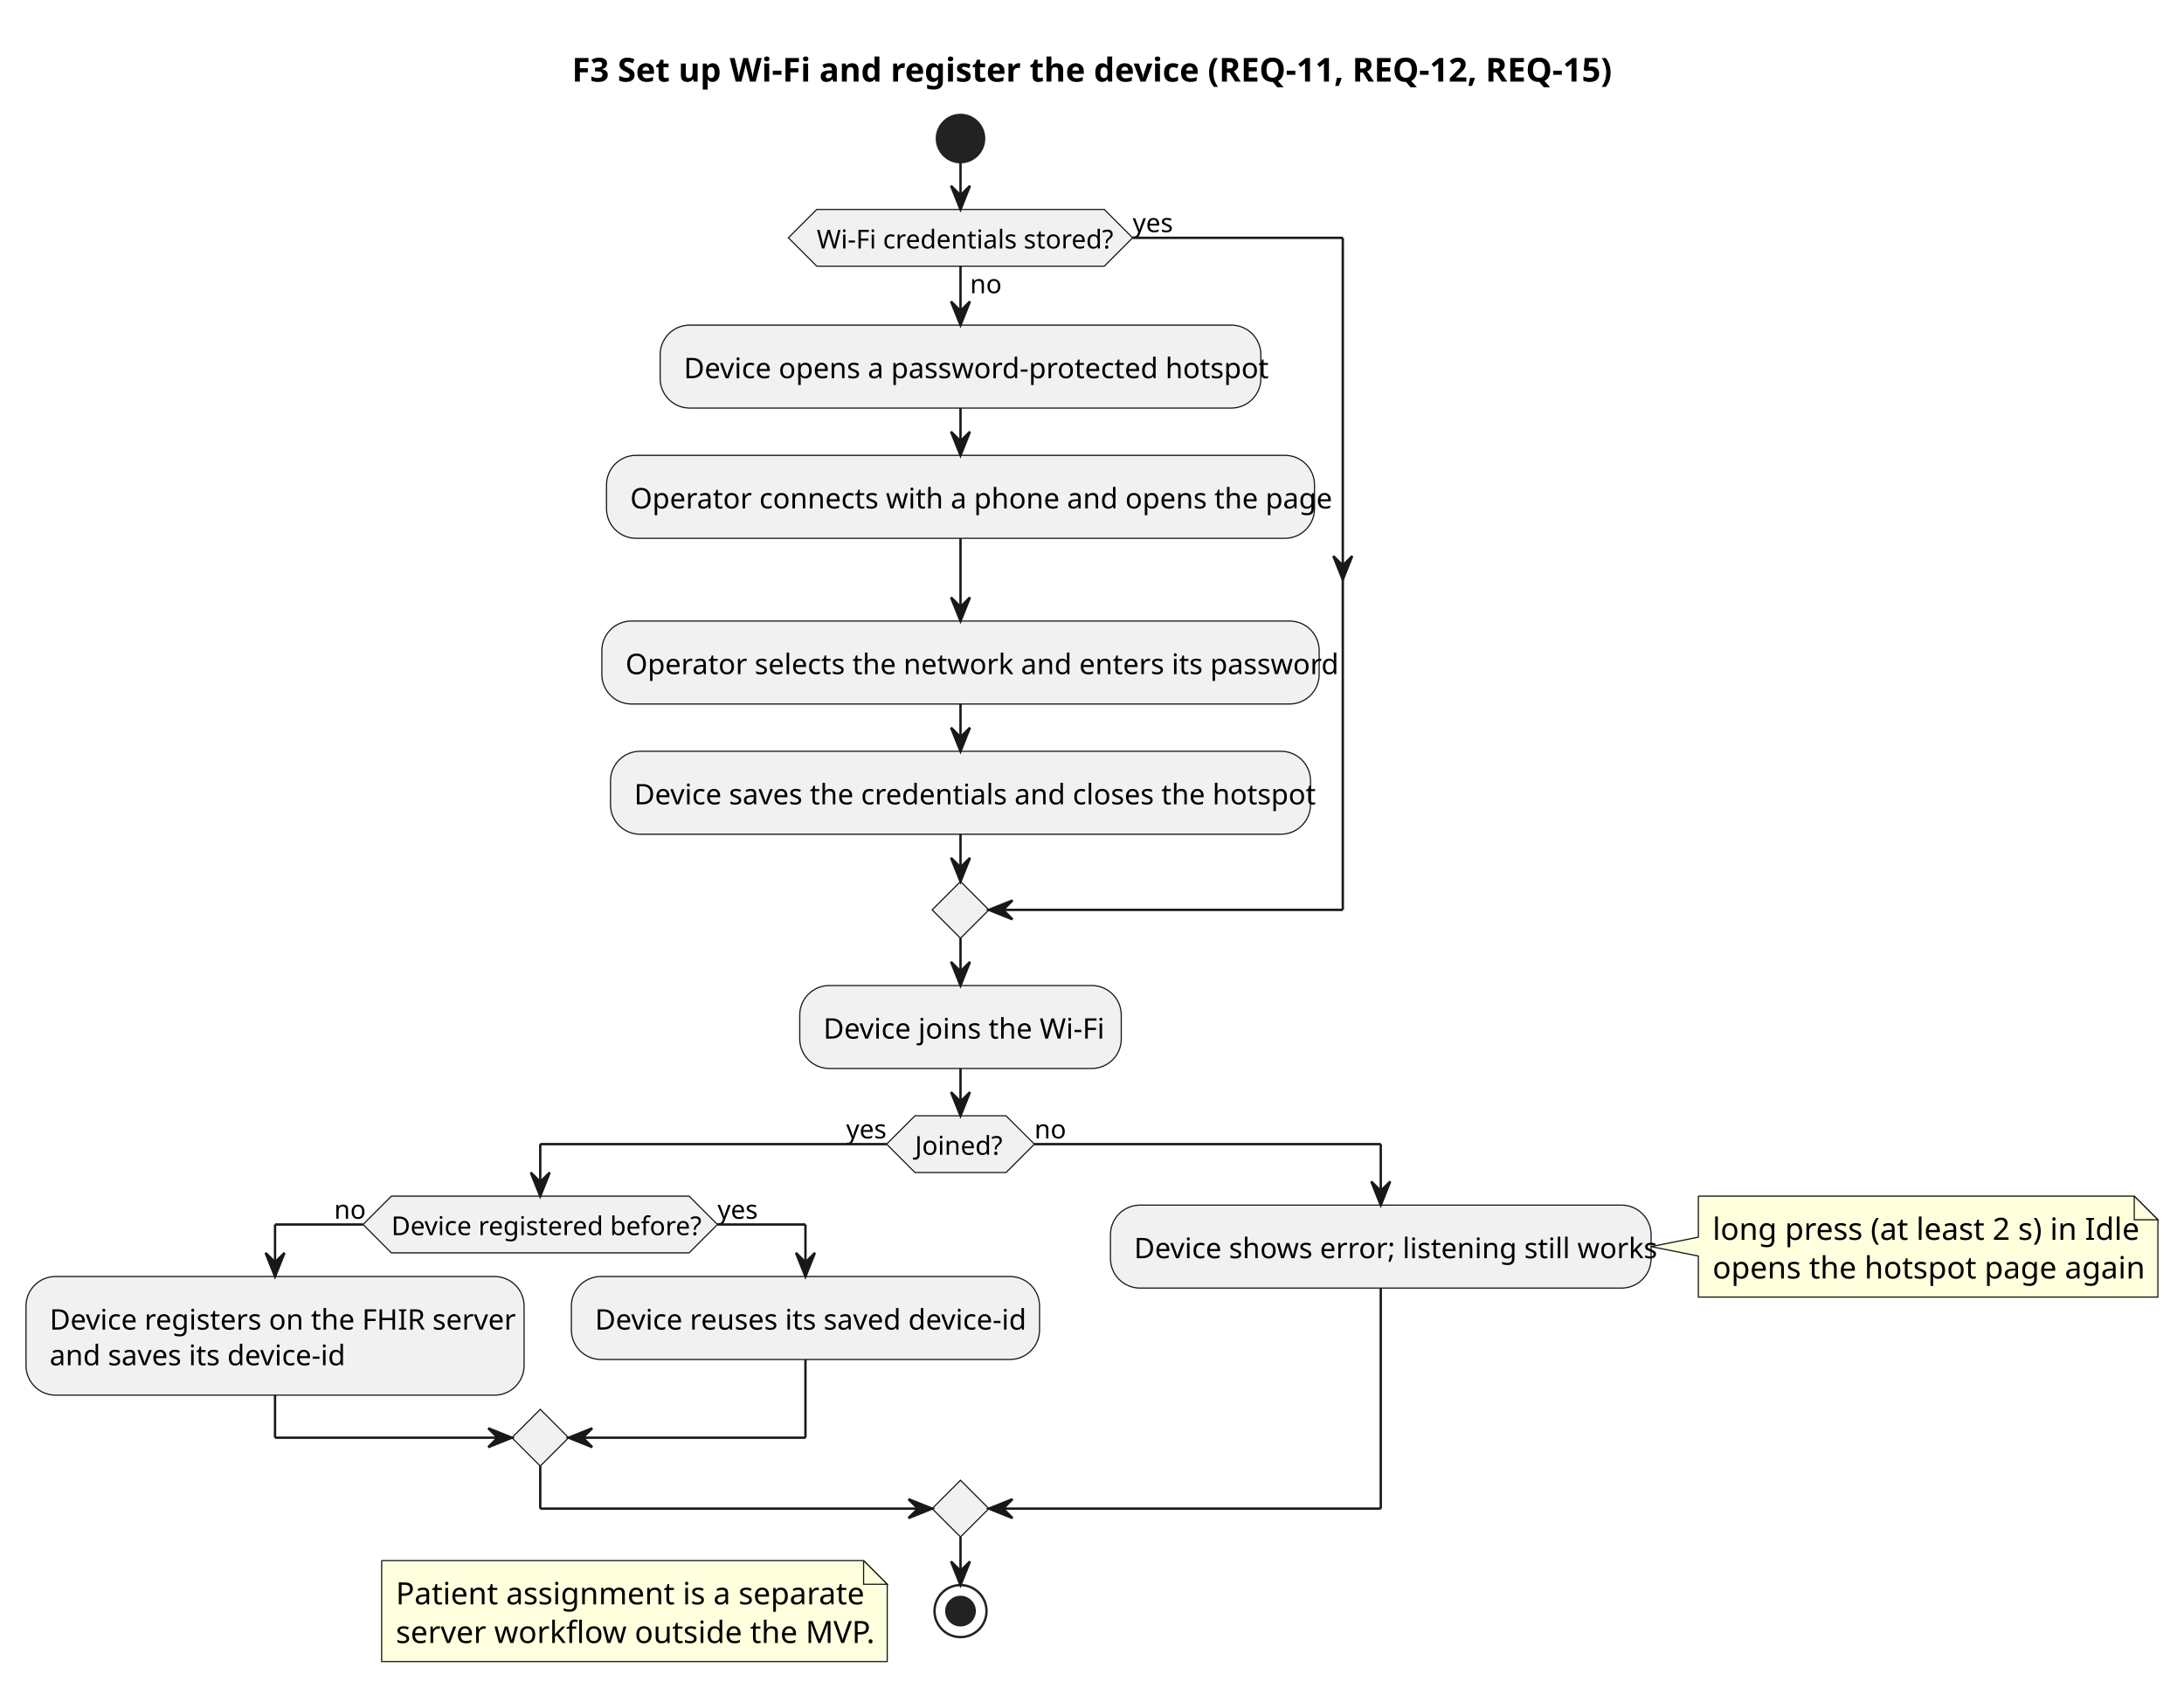
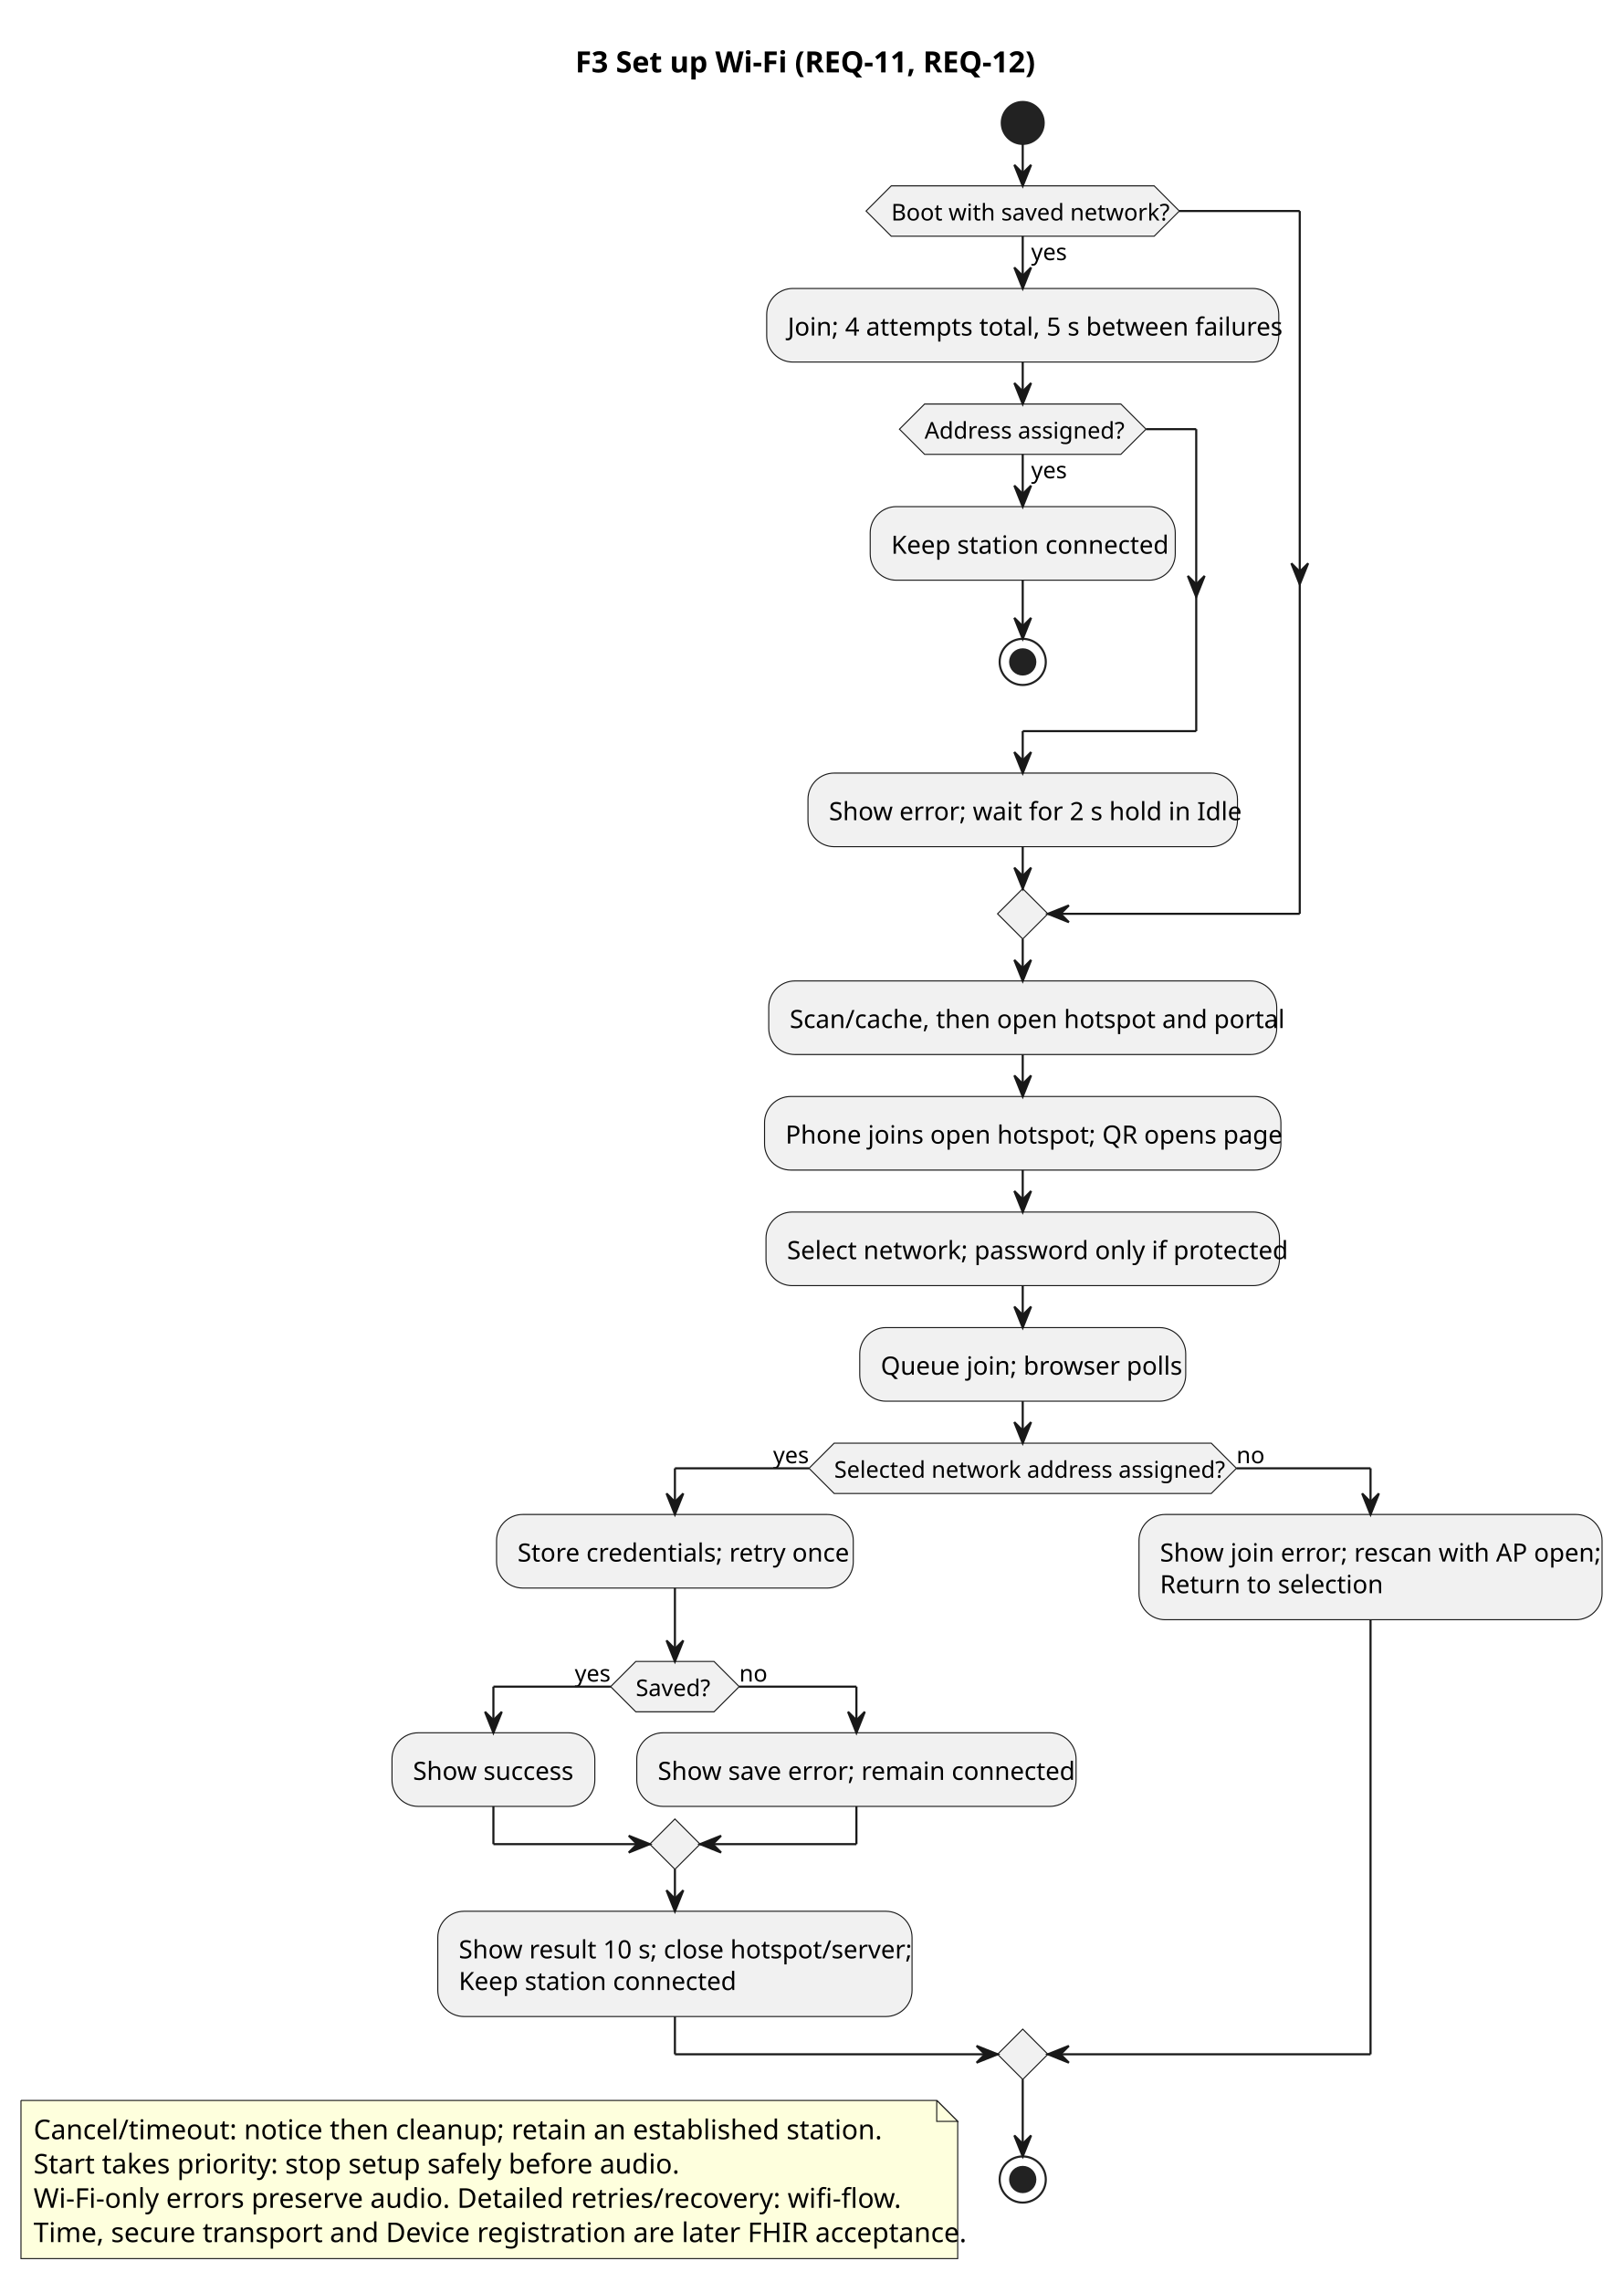
- <svg xmlns="http://www.w3.org/2000/svg" contentStyleType="text/css" data-diagram-type="ACTIVITY" height="714px" preserveAspectRatio="none" style="width:924px;height:714px;background:#FFFFFF;" version="1.1" viewBox="0 0 924 714" width="924px" zoomAndPan="magnify">
+ <svg xmlns="http://www.w3.org/2000/svg" contentStyleType="text/css" data-diagram-type="ACTIVITY" height="1088px" preserveAspectRatio="none" style="width:774px;height:1088px;background:#FFFFFF;" version="1.1" viewBox="0 0 774 1088" width="774px" zoomAndPan="magnify">
  <defs />
  <g>
    <g class="title" data-source-line="3">
-       <text fill="#000000" font-family="sans-serif" font-size="14" font-weight="bold" lengthAdjust="spacing" textLength="437.985" x="241.984" y="34.533">F3 Set up Wi-Fi and register the device (REQ-11, REQ-12, REQ-15)</text>
+       <text fill="#000000" font-family="sans-serif" font-size="14" font-weight="bold" lengthAdjust="spacing" textLength="223.241" x="274.264" y="34.533">F3 Set up Wi-Fi (REQ-11, REQ-12)</text>
    </g>
-     <ellipse cx="406.368" cy="58.609" fill="#222222" rx="10" ry="10" style="stroke:#222222;stroke-width:1;" />
-     <rect fill="#F1F1F1" height="35.094" rx="12.5" ry="12.5" style="stroke:#181818;stroke-width:0.5;" width="254.135" x="279.301" y="137.527" />
-     <text fill="#000000" font-family="sans-serif" font-size="12" lengthAdjust="spacing" textLength="234.135" x="289.301" y="159.984">Device opens a password-protected hotspot</text>
-     <rect fill="#F1F1F1" height="35.094" rx="12.5" ry="12.5" style="stroke:#181818;stroke-width:0.5;" width="299.533" x="256.602" y="192.621" />
-     <text fill="#000000" font-family="sans-serif" font-size="12" lengthAdjust="spacing" textLength="279.533" x="266.602" y="215.078">Operator connects with a phone and opens the page</text>
-     <rect fill="#F1F1F1" height="35.094" rx="12.5" ry="12.5" style="stroke:#181818;stroke-width:0.5;" width="303.471" x="254.633" y="262.715" />
-     <text fill="#000000" font-family="sans-serif" font-size="12" lengthAdjust="spacing" textLength="283.471" x="264.633" y="285.172">Operator selects the network and enters its password</text>
-     <rect fill="#F1F1F1" height="35.094" rx="12.5" ry="12.5" style="stroke:#181818;stroke-width:0.5;" width="296.158" x="258.289" y="317.809" />
-     <text fill="#000000" font-family="sans-serif" font-size="12" lengthAdjust="spacing" textLength="276.158" x="268.289" y="340.266">Device saves the credentials and closes the hotspot</text>
-     <polygon fill="#F1F1F1" points="345.543,88.609,467.193,88.609,479.193,100.609,467.193,112.609,345.543,112.609,333.543,100.609,345.543,88.609" style="stroke:#181818;stroke-width:0.5;" />
-     <text fill="#000000" font-family="sans-serif" font-size="11" lengthAdjust="spacing" textLength="12.235" x="410.368" y="124.028">no</text>
-     <text fill="#000000" font-family="sans-serif" font-size="11" lengthAdjust="spacing" textLength="121.65" x="345.543" y="105.11">Wi-Fi credentials stored?</text>
-     <text fill="#000000" font-family="sans-serif" font-size="11" lengthAdjust="spacing" textLength="17.118" x="479.193" y="98.192">yes</text>
-     <polygon fill="#F1F1F1" points="406.368,372.902,418.368,384.902,406.368,396.902,394.368,384.902,406.368,372.902" style="stroke:#181818;stroke-width:0.5;" />
-     <rect fill="#F1F1F1" height="35.094" rx="12.5" ry="12.5" style="stroke:#181818;stroke-width:0.5;" width="136.027" x="338.355" y="416.902" />
-     <text fill="#000000" font-family="sans-serif" font-size="12" lengthAdjust="spacing" textLength="116.027" x="348.355" y="439.359">Device joins the Wi-Fi</text>
-     <polygon fill="#F1F1F1" points="387.102,471.996,425.635,471.996,437.635,483.996,425.635,495.996,387.102,495.996,375.102,483.996,387.102,471.996" style="stroke:#181818;stroke-width:0.5;" />
-     <text fill="#000000" font-family="sans-serif" font-size="11" lengthAdjust="spacing" textLength="38.532" x="387.102" y="488.497">Joined?</text>
-     <text fill="#000000" font-family="sans-serif" font-size="11" lengthAdjust="spacing" textLength="17.118" x="357.985" y="481.579">yes</text>
-     <text fill="#000000" font-family="sans-serif" font-size="11" lengthAdjust="spacing" textLength="12.235" x="437.635" y="481.579">no</text>
-     <polygon fill="#F1F1F1" points="165.587,505.996,291.545,505.996,303.545,517.996,291.545,529.996,165.587,529.996,153.587,517.996,165.587,505.996" style="stroke:#181818;stroke-width:0.5;" />
-     <text fill="#000000" font-family="sans-serif" font-size="11" lengthAdjust="spacing" textLength="125.957" x="165.587" y="522.497">Device registered before?</text>
-     <text fill="#000000" font-family="sans-serif" font-size="11" lengthAdjust="spacing" textLength="12.235" x="141.352" y="515.579">no</text>
-     <text fill="#000000" font-family="sans-serif" font-size="11" lengthAdjust="spacing" textLength="17.118" x="303.545" y="515.579">yes</text>
-     <rect fill="#F1F1F1" height="50.188" rx="12.5" ry="12.5" style="stroke:#181818;stroke-width:0.5;" width="210.728" x="11" y="539.996" />
-     <text fill="#000000" font-family="sans-serif" font-size="12" lengthAdjust="spacing" textLength="190.728" x="21" y="562.453">Device registers on the FHIR server</text>
-     <text fill="#000000" font-family="sans-serif" font-size="12" lengthAdjust="spacing" textLength="121.394" x="21" y="577.547">and saves its device-id</text>
-     <rect fill="#F1F1F1" height="35.094" rx="12.5" ry="12.5" style="stroke:#181818;stroke-width:0.5;" width="198.078" x="241.728" y="539.996" />
-     <text fill="#000000" font-family="sans-serif" font-size="12" lengthAdjust="spacing" textLength="178.078" x="251.728" y="562.453">Device reuses its saved device-id</text>
-     <polygon fill="#F1F1F1" points="228.566,596.184,240.566,608.184,228.566,620.184,216.566,608.184,228.566,596.184" style="stroke:#181818;stroke-width:0.5;" />
-     <path d="M718.535,505.996 L718.535,523.348 L698.535,527.348 L718.535,531.348 L718.535,548.699 A0,0 0 0 0 718.535,548.699 L912.953,548.699 A0,0 0 0 0 912.953,548.699 L912.953,515.996 L902.953,505.996 L718.535,505.996 A0,0 0 0 0 718.535,505.996" fill="#FEFFDD" style="stroke:#181818;stroke-width:0.5;" />
-     <path d="M902.953,505.996 L902.953,515.996 L912.953,515.996 L902.953,505.996" fill="#FEFFDD" style="stroke:#181818;stroke-width:0.5;" />
-     <text fill="#000000" font-family="sans-serif" font-size="13" lengthAdjust="spacing" textLength="173.418" x="724.535" y="524.491">long press (at least 2 s) in Idle</text>
-     <text fill="#000000" font-family="sans-serif" font-size="13" lengthAdjust="spacing" textLength="171.31" x="724.535" y="540.843">opens the hotspot page again</text>
-     <rect fill="#F1F1F1" height="35.094" rx="12.5" ry="12.5" style="stroke:#181818;stroke-width:0.5;" width="228.728" x="469.807" y="509.801" />
-     <text fill="#000000" font-family="sans-serif" font-size="12" lengthAdjust="spacing" textLength="208.728" x="479.807" y="532.258">Device shows error; listening still works</text>
-     <polygon fill="#F1F1F1" points="406.368,626.184,418.368,638.184,406.368,650.184,394.368,638.184,406.368,626.184" style="stroke:#181818;stroke-width:0.5;" />
-     <path d="M161.463,660.184 L161.463,702.887 L375.368,702.887 L375.368,670.184 L365.368,660.184 L161.463,660.184" fill="#FEFFDD" style="stroke:#181818;stroke-width:0.5;" />
-     <path d="M365.368,660.184 L365.368,670.184 L375.368,670.184 L365.368,660.184" fill="#FEFFDD" style="stroke:#181818;stroke-width:0.5;" />
-     <text fill="#000000" font-family="sans-serif" font-size="13" lengthAdjust="spacing" textLength="188.608" x="167.463" y="678.679">Patient assignment is a separate</text>
-     <text fill="#000000" font-family="sans-serif" font-size="13" lengthAdjust="spacing" textLength="192.905" x="167.463" y="695.03">server workflow outside the MVP.</text>
-     <ellipse cx="406.368" cy="681.535" fill="none" rx="11" ry="11" style="stroke:#222222;stroke-width:1;" />
-     <ellipse cx="406.368" cy="681.535" fill="#222222" rx="6" ry="6" style="stroke:#222222;stroke-width:1;" />
-     <line style="stroke:#181818;stroke-width:1;" x1="406.368" x2="406.368" y1="172.621" y2="192.621" />
-     <polygon fill="#181818" points="402.368,182.621,406.368,192.621,410.368,182.621,406.368,186.621" style="stroke:#181818;stroke-width:1;" />
-     <line style="stroke:#181818;stroke-width:1;" x1="406.368" x2="406.368" y1="227.715" y2="262.715" />
-     <polygon fill="#181818" points="402.368,252.715,406.368,262.715,410.368,252.715,406.368,256.715" style="stroke:#181818;stroke-width:1;" />
-     <line style="stroke:#181818;stroke-width:1;" x1="406.368" x2="406.368" y1="297.809" y2="317.809" />
-     <polygon fill="#181818" points="402.368,307.809,406.368,317.809,410.368,307.809,406.368,311.809" style="stroke:#181818;stroke-width:1;" />
-     <line style="stroke:#181818;stroke-width:1;" x1="406.368" x2="406.368" y1="112.609" y2="137.527" />
-     <polygon fill="#181818" points="402.368,127.527,406.368,137.527,410.368,127.527,406.368,131.527" style="stroke:#181818;stroke-width:1;" />
-     <line style="stroke:#181818;stroke-width:1;" x1="479.193" x2="568.104" y1="100.609" y2="100.609" />
-     <polygon fill="#181818" points="564.104,235.215,568.104,245.215,572.104,235.215,568.104,239.215" style="stroke:#181818;stroke-width:1;" />
-     <line style="stroke:#181818;stroke-width:1;" x1="568.104" x2="568.104" y1="100.609" y2="384.902" />
-     <line style="stroke:#181818;stroke-width:1;" x1="568.104" x2="418.368" y1="384.902" y2="384.902" />
-     <polygon fill="#181818" points="428.368,380.902,418.368,384.902,428.368,388.902,424.368,384.902" style="stroke:#181818;stroke-width:1;" />
-     <line style="stroke:#181818;stroke-width:1;" x1="406.368" x2="406.368" y1="352.902" y2="372.902" />
-     <polygon fill="#181818" points="402.368,362.902,406.368,372.902,410.368,362.902,406.368,366.902" style="stroke:#181818;stroke-width:1;" />
-     <line style="stroke:#181818;stroke-width:1;" x1="406.368" x2="406.368" y1="68.609" y2="88.609" />
-     <polygon fill="#181818" points="402.368,78.609,406.368,88.609,410.368,78.609,406.368,82.609" style="stroke:#181818;stroke-width:1;" />
-     <line style="stroke:#181818;stroke-width:1;" x1="406.368" x2="406.368" y1="396.902" y2="416.902" />
-     <polygon fill="#181818" points="402.368,406.902,406.368,416.902,410.368,406.902,406.368,410.902" style="stroke:#181818;stroke-width:1;" />
-     <line style="stroke:#181818;stroke-width:1;" x1="153.587" x2="116.364" y1="517.996" y2="517.996" />
-     <line style="stroke:#181818;stroke-width:1;" x1="116.364" x2="116.364" y1="517.996" y2="539.996" />
-     <polygon fill="#181818" points="112.364,529.996,116.364,539.996,120.364,529.996,116.364,533.996" style="stroke:#181818;stroke-width:1;" />
-     <line style="stroke:#181818;stroke-width:1;" x1="303.545" x2="340.768" y1="517.996" y2="517.996" />
-     <line style="stroke:#181818;stroke-width:1;" x1="340.768" x2="340.768" y1="517.996" y2="539.996" />
-     <polygon fill="#181818" points="336.768,529.996,340.768,539.996,344.768,529.996,340.768,533.996" style="stroke:#181818;stroke-width:1;" />
-     <line style="stroke:#181818;stroke-width:1;" x1="116.364" x2="116.364" y1="590.184" y2="608.184" />
-     <line style="stroke:#181818;stroke-width:1;" x1="116.364" x2="216.566" y1="608.184" y2="608.184" />
-     <polygon fill="#181818" points="206.566,604.184,216.566,608.184,206.566,612.184,210.566,608.184" style="stroke:#181818;stroke-width:1;" />
-     <line style="stroke:#181818;stroke-width:1;" x1="340.768" x2="340.768" y1="575.09" y2="608.184" />
-     <line style="stroke:#181818;stroke-width:1;" x1="340.768" x2="240.566" y1="608.184" y2="608.184" />
-     <polygon fill="#181818" points="250.566,604.184,240.566,608.184,250.566,612.184,246.566,608.184" style="stroke:#181818;stroke-width:1;" />
-     <line style="stroke:#181818;stroke-width:1;" x1="375.102" x2="228.566" y1="483.996" y2="483.996" />
-     <line style="stroke:#181818;stroke-width:1;" x1="228.566" x2="228.566" y1="483.996" y2="505.996" />
-     <polygon fill="#181818" points="224.566,495.996,228.566,505.996,232.566,495.996,228.566,499.996" style="stroke:#181818;stroke-width:1;" />
-     <line style="stroke:#181818;stroke-width:1;" x1="437.635" x2="584.171" y1="483.996" y2="483.996" />
-     <line style="stroke:#181818;stroke-width:1;" x1="584.171" x2="584.171" y1="483.996" y2="509.801" />
-     <polygon fill="#181818" points="580.171,499.801,584.171,509.801,588.171,499.801,584.171,503.801" style="stroke:#181818;stroke-width:1;" />
-     <line style="stroke:#181818;stroke-width:1;" x1="228.566" x2="228.566" y1="620.184" y2="638.184" />
-     <line style="stroke:#181818;stroke-width:1;" x1="228.566" x2="394.368" y1="638.184" y2="638.184" />
-     <polygon fill="#181818" points="384.368,634.184,394.368,638.184,384.368,642.184,388.368,638.184" style="stroke:#181818;stroke-width:1;" />
-     <line style="stroke:#181818;stroke-width:1;" x1="584.171" x2="584.171" y1="544.894" y2="638.184" />
-     <line style="stroke:#181818;stroke-width:1;" x1="584.171" x2="418.368" y1="638.184" y2="638.184" />
-     <polygon fill="#181818" points="428.368,634.184,418.368,638.184,428.368,642.184,424.368,638.184" style="stroke:#181818;stroke-width:1;" />
-     <line style="stroke:#181818;stroke-width:1;" x1="406.368" x2="406.368" y1="451.996" y2="471.996" />
-     <polygon fill="#181818" points="402.368,461.996,406.368,471.996,410.368,461.996,406.368,465.996" style="stroke:#181818;stroke-width:1;" />
-     <line style="stroke:#181818;stroke-width:1;" x1="406.368" x2="406.368" y1="650.184" y2="670.535" />
-     <polygon fill="#181818" points="402.368,660.535,406.368,670.535,410.368,660.535,406.368,664.535" style="stroke:#181818;stroke-width:1;" />
+     <ellipse cx="487.572" cy="58.609" fill="#222222" rx="10" ry="10" style="stroke:#222222;stroke-width:1;" />
+     <rect fill="#F1F1F1" height="35.094" rx="12.5" ry="12.5" style="stroke:#181818;stroke-width:0.5;" width="244.121" x="365.512" y="137.527" />
+     <text fill="#000000" font-family="sans-serif" font-size="12" lengthAdjust="spacing" textLength="224.121" x="375.512" y="159.984">Join; 4 attempts total, 5 s between failures</text>
+     <rect fill="#F1F1F1" height="35.094" rx="12.5" ry="12.5" style="stroke:#181818;stroke-width:0.5;" width="145.426" x="414.859" y="241.539" />
+     <text fill="#000000" font-family="sans-serif" font-size="12" lengthAdjust="spacing" textLength="125.426" x="424.859" y="263.996">Keep station connected</text>
+     <ellipse cx="487.572" cy="315.586" fill="none" rx="11" ry="11" style="stroke:#222222;stroke-width:1;" />
+     <ellipse cx="487.572" cy="315.586" fill="#222222" rx="6" ry="6" style="stroke:#222222;stroke-width:1;" />
+     <polygon fill="#F1F1F1" points="440.793,192.621,534.352,192.621,546.352,204.621,534.352,216.621,440.793,216.621,428.793,204.621,440.793,192.621" style="stroke:#181818;stroke-width:0.5;" />
+     <text fill="#000000" font-family="sans-serif" font-size="11" lengthAdjust="spacing" textLength="17.118" x="491.572" y="228.04">yes</text>
+     <text fill="#000000" font-family="sans-serif" font-size="11" lengthAdjust="spacing" textLength="93.559" x="440.793" y="209.122">Address assigned?</text>
+     <rect fill="#F1F1F1" height="35.094" rx="12.5" ry="12.5" style="stroke:#181818;stroke-width:0.5;" width="204.752" x="385.196" y="368.586" />
+     <text fill="#000000" font-family="sans-serif" font-size="12" lengthAdjust="spacing" textLength="184.752" x="395.196" y="391.043">Show error; wait for 2 s hold in Idle</text>
+     <polygon fill="#F1F1F1" points="424.9,88.609,550.245,88.609,562.245,100.609,550.245,112.609,424.9,112.609,412.9,100.609,424.9,88.609" style="stroke:#181818;stroke-width:0.5;" />
+     <text fill="#000000" font-family="sans-serif" font-size="11" lengthAdjust="spacing" textLength="17.118" x="491.572" y="124.028">yes</text>
+     <text fill="#000000" font-family="sans-serif" font-size="11" lengthAdjust="spacing" textLength="125.345" x="424.9" y="105.11">Boot with saved network?</text>
+     <polygon fill="#F1F1F1" points="487.572,423.68,499.572,435.68,487.572,447.68,475.572,435.68,487.572,423.68" style="stroke:#181818;stroke-width:0.5;" />
+     <rect fill="#F1F1F1" height="35.094" rx="12.5" ry="12.5" style="stroke:#181818;stroke-width:0.5;" width="242.164" x="366.49" y="467.68" />
+     <text fill="#000000" font-family="sans-serif" font-size="12" lengthAdjust="spacing" textLength="222.164" x="376.49" y="490.137">Scan/cache, then open hotspot and portal</text>
+     <rect fill="#F1F1F1" height="35.094" rx="12.5" ry="12.5" style="stroke:#181818;stroke-width:0.5;" width="246.166" x="364.489" y="522.773" />
+     <text fill="#000000" font-family="sans-serif" font-size="12" lengthAdjust="spacing" textLength="226.166" x="374.489" y="545.231">Phone joins open hotspot; QR opens page</text>
+     <rect fill="#F1F1F1" height="35.094" rx="12.5" ry="12.5" style="stroke:#181818;stroke-width:0.5;" width="244.777" x="365.184" y="577.867" />
+     <text fill="#000000" font-family="sans-serif" font-size="12" lengthAdjust="spacing" textLength="224.777" x="375.184" y="600.324">Select network; password only if protected</text>
+     <rect fill="#F1F1F1" height="35.094" rx="12.5" ry="12.5" style="stroke:#181818;stroke-width:0.5;" width="155.404" x="409.87" y="632.961" />
+     <text fill="#000000" font-family="sans-serif" font-size="12" lengthAdjust="spacing" textLength="135.404" x="419.87" y="655.418">Queue join; browser polls</text>
+     <polygon fill="#F1F1F1" points="397.684,688.055,577.46,688.055,589.46,700.055,577.46,712.055,397.684,712.055,385.684,700.055,397.684,688.055" style="stroke:#181818;stroke-width:0.5;" />
+     <text fill="#000000" font-family="sans-serif" font-size="11" lengthAdjust="spacing" textLength="179.776" x="397.684" y="704.556">Selected network address assigned?</text>
+     <text fill="#000000" font-family="sans-serif" font-size="11" lengthAdjust="spacing" textLength="17.118" x="368.567" y="697.638">yes</text>
+     <text fill="#000000" font-family="sans-serif" font-size="11" lengthAdjust="spacing" textLength="12.235" x="589.46" y="697.638">no</text>
+     <rect fill="#F1F1F1" height="35.094" rx="12.5" ry="12.5" style="stroke:#181818;stroke-width:0.5;" width="170.07" x="236.723" y="722.055" />
+     <text fill="#000000" font-family="sans-serif" font-size="12" lengthAdjust="spacing" textLength="150.07" x="246.723" y="744.512">Store credentials; retry once</text>
+     <polygon fill="#F1F1F1" points="303.104,792.148,340.412,792.148,352.412,804.148,340.412,816.148,303.104,816.148,291.104,804.148,303.104,792.148" style="stroke:#181818;stroke-width:0.5;" />
+     <text fill="#000000" font-family="sans-serif" font-size="11" lengthAdjust="spacing" textLength="37.308" x="303.104" y="808.649">Saved?</text>
+     <text fill="#000000" font-family="sans-serif" font-size="11" lengthAdjust="spacing" textLength="17.118" x="273.987" y="801.731">yes</text>
+     <text fill="#000000" font-family="sans-serif" font-size="11" lengthAdjust="spacing" textLength="12.235" x="352.412" y="801.731">no</text>
+     <rect fill="#F1F1F1" height="35.094" rx="12.5" ry="12.5" style="stroke:#181818;stroke-width:0.5;" width="96.699" x="186.877" y="826.148" />
+     <text fill="#000000" font-family="sans-serif" font-size="12" lengthAdjust="spacing" textLength="76.699" x="196.877" y="848.606">Show success</text>
+     <rect fill="#F1F1F1" height="35.094" rx="12.5" ry="12.5" style="stroke:#181818;stroke-width:0.5;" width="209.428" x="303.576" y="826.148" />
+     <text fill="#000000" font-family="sans-serif" font-size="12" lengthAdjust="spacing" textLength="189.428" x="313.576" y="848.606">Show save error; remain connected</text>
+     <polygon fill="#F1F1F1" points="321.758,867.242,333.758,879.242,321.758,891.242,309.758,879.242,321.758,867.242" style="stroke:#181818;stroke-width:0.5;" />
+     <rect fill="#F1F1F1" height="50.188" rx="12.5" ry="12.5" style="stroke:#181818;stroke-width:0.5;" width="226.098" x="208.709" y="911.242" />
+     <text fill="#000000" font-family="sans-serif" font-size="12" lengthAdjust="spacing" textLength="206.098" x="218.709" y="933.699">Show result 10 s; close hotspot/server;</text>
+     <text fill="#000000" font-family="sans-serif" font-size="12" lengthAdjust="spacing" textLength="125.426" x="218.709" y="948.793">Keep station connected</text>
+     <rect fill="#F1F1F1" height="50.188" rx="12.5" ry="12.5" style="stroke:#181818;stroke-width:0.5;" width="220.766" x="543.004" y="722.055" />
+     <text fill="#000000" font-family="sans-serif" font-size="12" lengthAdjust="spacing" textLength="200.766" x="553.004" y="744.512">Show join error; rescan with AP open;</text>
+     <text fill="#000000" font-family="sans-serif" font-size="12" lengthAdjust="spacing" textLength="100.055" x="553.004" y="759.606">Return to selection</text>
+     <polygon fill="#F1F1F1" points="487.572,967.43,499.572,979.43,487.572,991.43,475.572,979.43,487.572,967.43" style="stroke:#181818;stroke-width:0.5;" />
+     <path d="M10,1001.43 L10,1076.836 L456.572,1076.836 L456.572,1011.43 L446.572,1001.43 L10,1001.43" fill="#FEFFDD" style="stroke:#181818;stroke-width:0.5;" />
+     <path d="M446.572,1001.43 L446.572,1011.43 L456.572,1011.43 L446.572,1001.43" fill="#FEFFDD" style="stroke:#181818;stroke-width:0.5;" />
+     <text fill="#000000" font-family="sans-serif" font-size="13" lengthAdjust="spacing" textLength="379.406" x="16" y="1019.925">Cancel/timeout: notice then cleanup; retain an established station.</text>
+     <text fill="#000000" font-family="sans-serif" font-size="13" lengthAdjust="spacing" textLength="289.041" x="16" y="1036.276">Start takes priority: stop setup safely before audio.</text>
+     <text fill="#000000" font-family="sans-serif" font-size="13" lengthAdjust="spacing" textLength="390.832" x="16" y="1052.628">Wi-Fi-only errors preserve audio. Detailed retries/recovery: wifi-flow.</text>
+     <text fill="#000000" font-family="sans-serif" font-size="13" lengthAdjust="spacing" textLength="425.572" x="16" y="1068.979">Time, secure transport and Device registration are later FHIR acceptance.</text>
+     <ellipse cx="487.572" cy="1039.133" fill="none" rx="11" ry="11" style="stroke:#222222;stroke-width:1;" />
+     <ellipse cx="487.572" cy="1039.133" fill="#222222" rx="6" ry="6" style="stroke:#222222;stroke-width:1;" />
+     <line style="stroke:#181818;stroke-width:1;" x1="487.572" x2="487.572" y1="276.633" y2="304.586" />
+     <polygon fill="#181818" points="483.572,294.586,487.572,304.586,491.572,294.586,487.572,298.586" style="stroke:#181818;stroke-width:1;" />
+     <line style="stroke:#181818;stroke-width:1;" x1="487.572" x2="487.572" y1="216.621" y2="241.539" />
+     <polygon fill="#181818" points="483.572,231.539,487.572,241.539,491.572,231.539,487.572,235.539" style="stroke:#181818;stroke-width:1;" />
+     <line style="stroke:#181818;stroke-width:1;" x1="546.352" x2="570.285" y1="204.621" y2="204.621" />
+     <polygon fill="#181818" points="566.285,274.586,570.285,284.586,574.285,274.586,570.285,278.586" style="stroke:#181818;stroke-width:1;" />
+     <line style="stroke:#181818;stroke-width:1;" x1="570.285" x2="570.285" y1="204.621" y2="348.586" />
+     <line style="stroke:#181818;stroke-width:1;" x1="570.285" x2="487.572" y1="348.586" y2="348.586" />
+     <line style="stroke:#181818;stroke-width:1;" x1="487.572" x2="487.572" y1="348.586" y2="368.586" />
+     <polygon fill="#181818" points="483.572,358.586,487.572,368.586,491.572,358.586,487.572,362.586" style="stroke:#181818;stroke-width:1;" />
+     <line style="stroke:#181818;stroke-width:1;" x1="487.572" x2="487.572" y1="172.621" y2="192.621" />
+     <polygon fill="#181818" points="483.572,182.621,487.572,192.621,491.572,182.621,487.572,186.621" style="stroke:#181818;stroke-width:1;" />
+     <line style="stroke:#181818;stroke-width:1;" x1="487.572" x2="487.572" y1="112.609" y2="137.527" />
+     <polygon fill="#181818" points="483.572,127.527,487.572,137.527,491.572,127.527,487.572,131.527" style="stroke:#181818;stroke-width:1;" />
+     <line style="stroke:#181818;stroke-width:1;" x1="562.245" x2="619.633" y1="100.609" y2="100.609" />
+     <polygon fill="#181818" points="615.633,268.586,619.633,278.586,623.633,268.586,619.633,272.586" style="stroke:#181818;stroke-width:1;" />
+     <line style="stroke:#181818;stroke-width:1;" x1="619.633" x2="619.633" y1="100.609" y2="435.68" />
+     <line style="stroke:#181818;stroke-width:1;" x1="619.633" x2="499.572" y1="435.68" y2="435.68" />
+     <polygon fill="#181818" points="509.572,431.68,499.572,435.68,509.572,439.68,505.572,435.68" style="stroke:#181818;stroke-width:1;" />
+     <line style="stroke:#181818;stroke-width:1;" x1="487.572" x2="487.572" y1="403.68" y2="423.68" />
+     <polygon fill="#181818" points="483.572,413.68,487.572,423.68,491.572,413.68,487.572,417.68" style="stroke:#181818;stroke-width:1;" />
+     <line style="stroke:#181818;stroke-width:1;" x1="487.572" x2="487.572" y1="68.609" y2="88.609" />
+     <polygon fill="#181818" points="483.572,78.609,487.572,88.609,491.572,78.609,487.572,82.609" style="stroke:#181818;stroke-width:1;" />
+     <line style="stroke:#181818;stroke-width:1;" x1="487.572" x2="487.572" y1="447.68" y2="467.68" />
+     <polygon fill="#181818" points="483.572,457.68,487.572,467.68,491.572,457.68,487.572,461.68" style="stroke:#181818;stroke-width:1;" />
+     <line style="stroke:#181818;stroke-width:1;" x1="487.572" x2="487.572" y1="502.773" y2="522.773" />
+     <polygon fill="#181818" points="483.572,512.773,487.572,522.773,491.572,512.773,487.572,516.773" style="stroke:#181818;stroke-width:1;" />
+     <line style="stroke:#181818;stroke-width:1;" x1="487.572" x2="487.572" y1="557.867" y2="577.867" />
+     <polygon fill="#181818" points="483.572,567.867,487.572,577.867,491.572,567.867,487.572,571.867" style="stroke:#181818;stroke-width:1;" />
+     <line style="stroke:#181818;stroke-width:1;" x1="487.572" x2="487.572" y1="612.961" y2="632.961" />
+     <polygon fill="#181818" points="483.572,622.961,487.572,632.961,491.572,622.961,487.572,626.961" style="stroke:#181818;stroke-width:1;" />
+     <line style="stroke:#181818;stroke-width:1;" x1="291.104" x2="235.226" y1="804.148" y2="804.148" />
+     <line style="stroke:#181818;stroke-width:1;" x1="235.226" x2="235.226" y1="804.148" y2="826.148" />
+     <polygon fill="#181818" points="231.226,816.148,235.226,826.148,239.226,816.148,235.226,820.148" style="stroke:#181818;stroke-width:1;" />
+     <line style="stroke:#181818;stroke-width:1;" x1="352.412" x2="408.29" y1="804.148" y2="804.148" />
+     <line style="stroke:#181818;stroke-width:1;" x1="408.29" x2="408.29" y1="804.148" y2="826.148" />
+     <polygon fill="#181818" points="404.29,816.148,408.29,826.148,412.29,816.148,408.29,820.148" style="stroke:#181818;stroke-width:1;" />
+     <line style="stroke:#181818;stroke-width:1;" x1="235.226" x2="235.226" y1="861.242" y2="879.242" />
+     <line style="stroke:#181818;stroke-width:1;" x1="235.226" x2="309.758" y1="879.242" y2="879.242" />
+     <polygon fill="#181818" points="299.758,875.242,309.758,879.242,299.758,883.242,303.758,879.242" style="stroke:#181818;stroke-width:1;" />
+     <line style="stroke:#181818;stroke-width:1;" x1="408.29" x2="408.29" y1="861.242" y2="879.242" />
+     <line style="stroke:#181818;stroke-width:1;" x1="408.29" x2="333.758" y1="879.242" y2="879.242" />
+     <polygon fill="#181818" points="343.758,875.242,333.758,879.242,343.758,883.242,339.758,879.242" style="stroke:#181818;stroke-width:1;" />
+     <line style="stroke:#181818;stroke-width:1;" x1="321.758" x2="321.758" y1="757.148" y2="792.148" />
+     <polygon fill="#181818" points="317.758,782.148,321.758,792.148,325.758,782.148,321.758,786.148" style="stroke:#181818;stroke-width:1;" />
+     <line style="stroke:#181818;stroke-width:1;" x1="321.758" x2="321.758" y1="891.242" y2="911.242" />
+     <polygon fill="#181818" points="317.758,901.242,321.758,911.242,325.758,901.242,321.758,905.242" style="stroke:#181818;stroke-width:1;" />
+     <line style="stroke:#181818;stroke-width:1;" x1="385.684" x2="321.758" y1="700.055" y2="700.055" />
+     <line style="stroke:#181818;stroke-width:1;" x1="321.758" x2="321.758" y1="700.055" y2="722.055" />
+     <polygon fill="#181818" points="317.758,712.055,321.758,722.055,325.758,712.055,321.758,716.055" style="stroke:#181818;stroke-width:1;" />
+     <line style="stroke:#181818;stroke-width:1;" x1="589.46" x2="653.386" y1="700.055" y2="700.055" />
+     <line style="stroke:#181818;stroke-width:1;" x1="653.386" x2="653.386" y1="700.055" y2="722.055" />
+     <polygon fill="#181818" points="649.386,712.055,653.386,722.055,657.386,712.055,653.386,716.055" style="stroke:#181818;stroke-width:1;" />
+     <line style="stroke:#181818;stroke-width:1;" x1="321.758" x2="321.758" y1="961.43" y2="979.43" />
+     <line style="stroke:#181818;stroke-width:1;" x1="321.758" x2="475.572" y1="979.43" y2="979.43" />
+     <polygon fill="#181818" points="465.572,975.43,475.572,979.43,465.572,983.43,469.572,979.43" style="stroke:#181818;stroke-width:1;" />
+     <line style="stroke:#181818;stroke-width:1;" x1="653.386" x2="653.386" y1="772.242" y2="979.43" />
+     <line style="stroke:#181818;stroke-width:1;" x1="653.386" x2="499.572" y1="979.43" y2="979.43" />
+     <polygon fill="#181818" points="509.572,975.43,499.572,979.43,509.572,983.43,505.572,979.43" style="stroke:#181818;stroke-width:1;" />
+     <line style="stroke:#181818;stroke-width:1;" x1="487.572" x2="487.572" y1="668.055" y2="688.055" />
+     <polygon fill="#181818" points="483.572,678.055,487.572,688.055,491.572,678.055,487.572,682.055" style="stroke:#181818;stroke-width:1;" />
+     <line style="stroke:#181818;stroke-width:1;" x1="487.572" x2="487.572" y1="991.43" y2="1028.133" />
+     <polygon fill="#181818" points="483.572,1018.133,487.572,1028.133,491.572,1018.133,487.572,1022.133" style="stroke:#181818;stroke-width:1;" />
  </g>
</svg>
